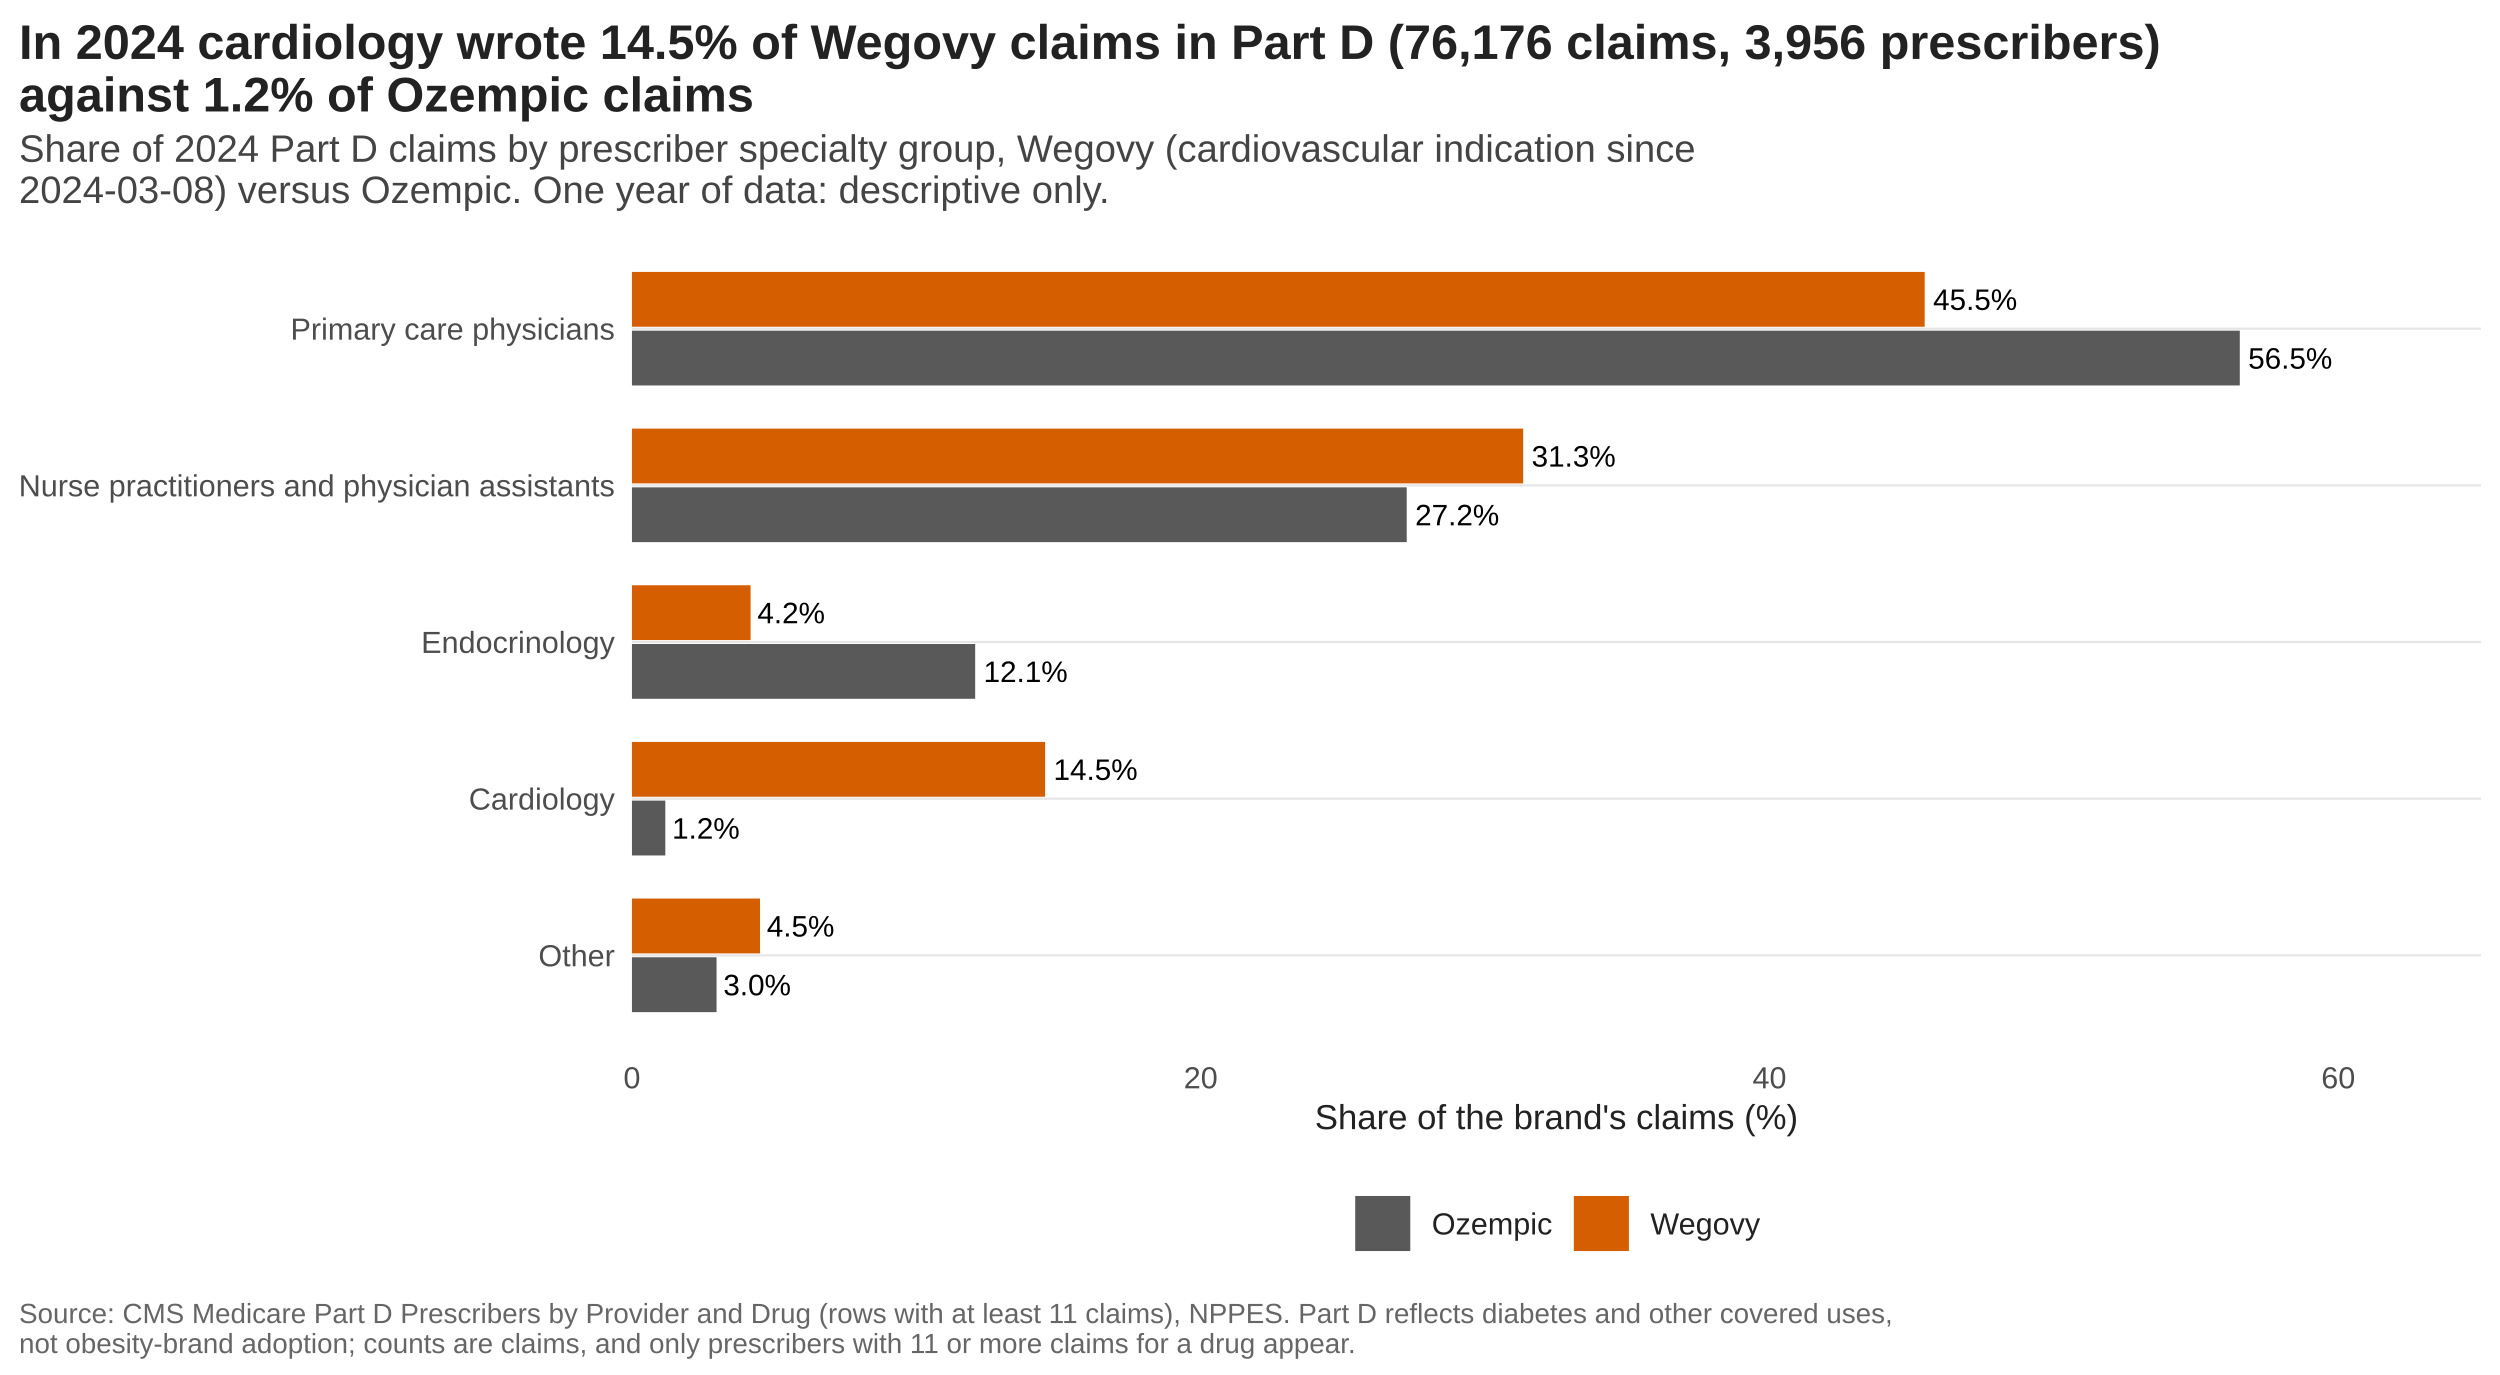
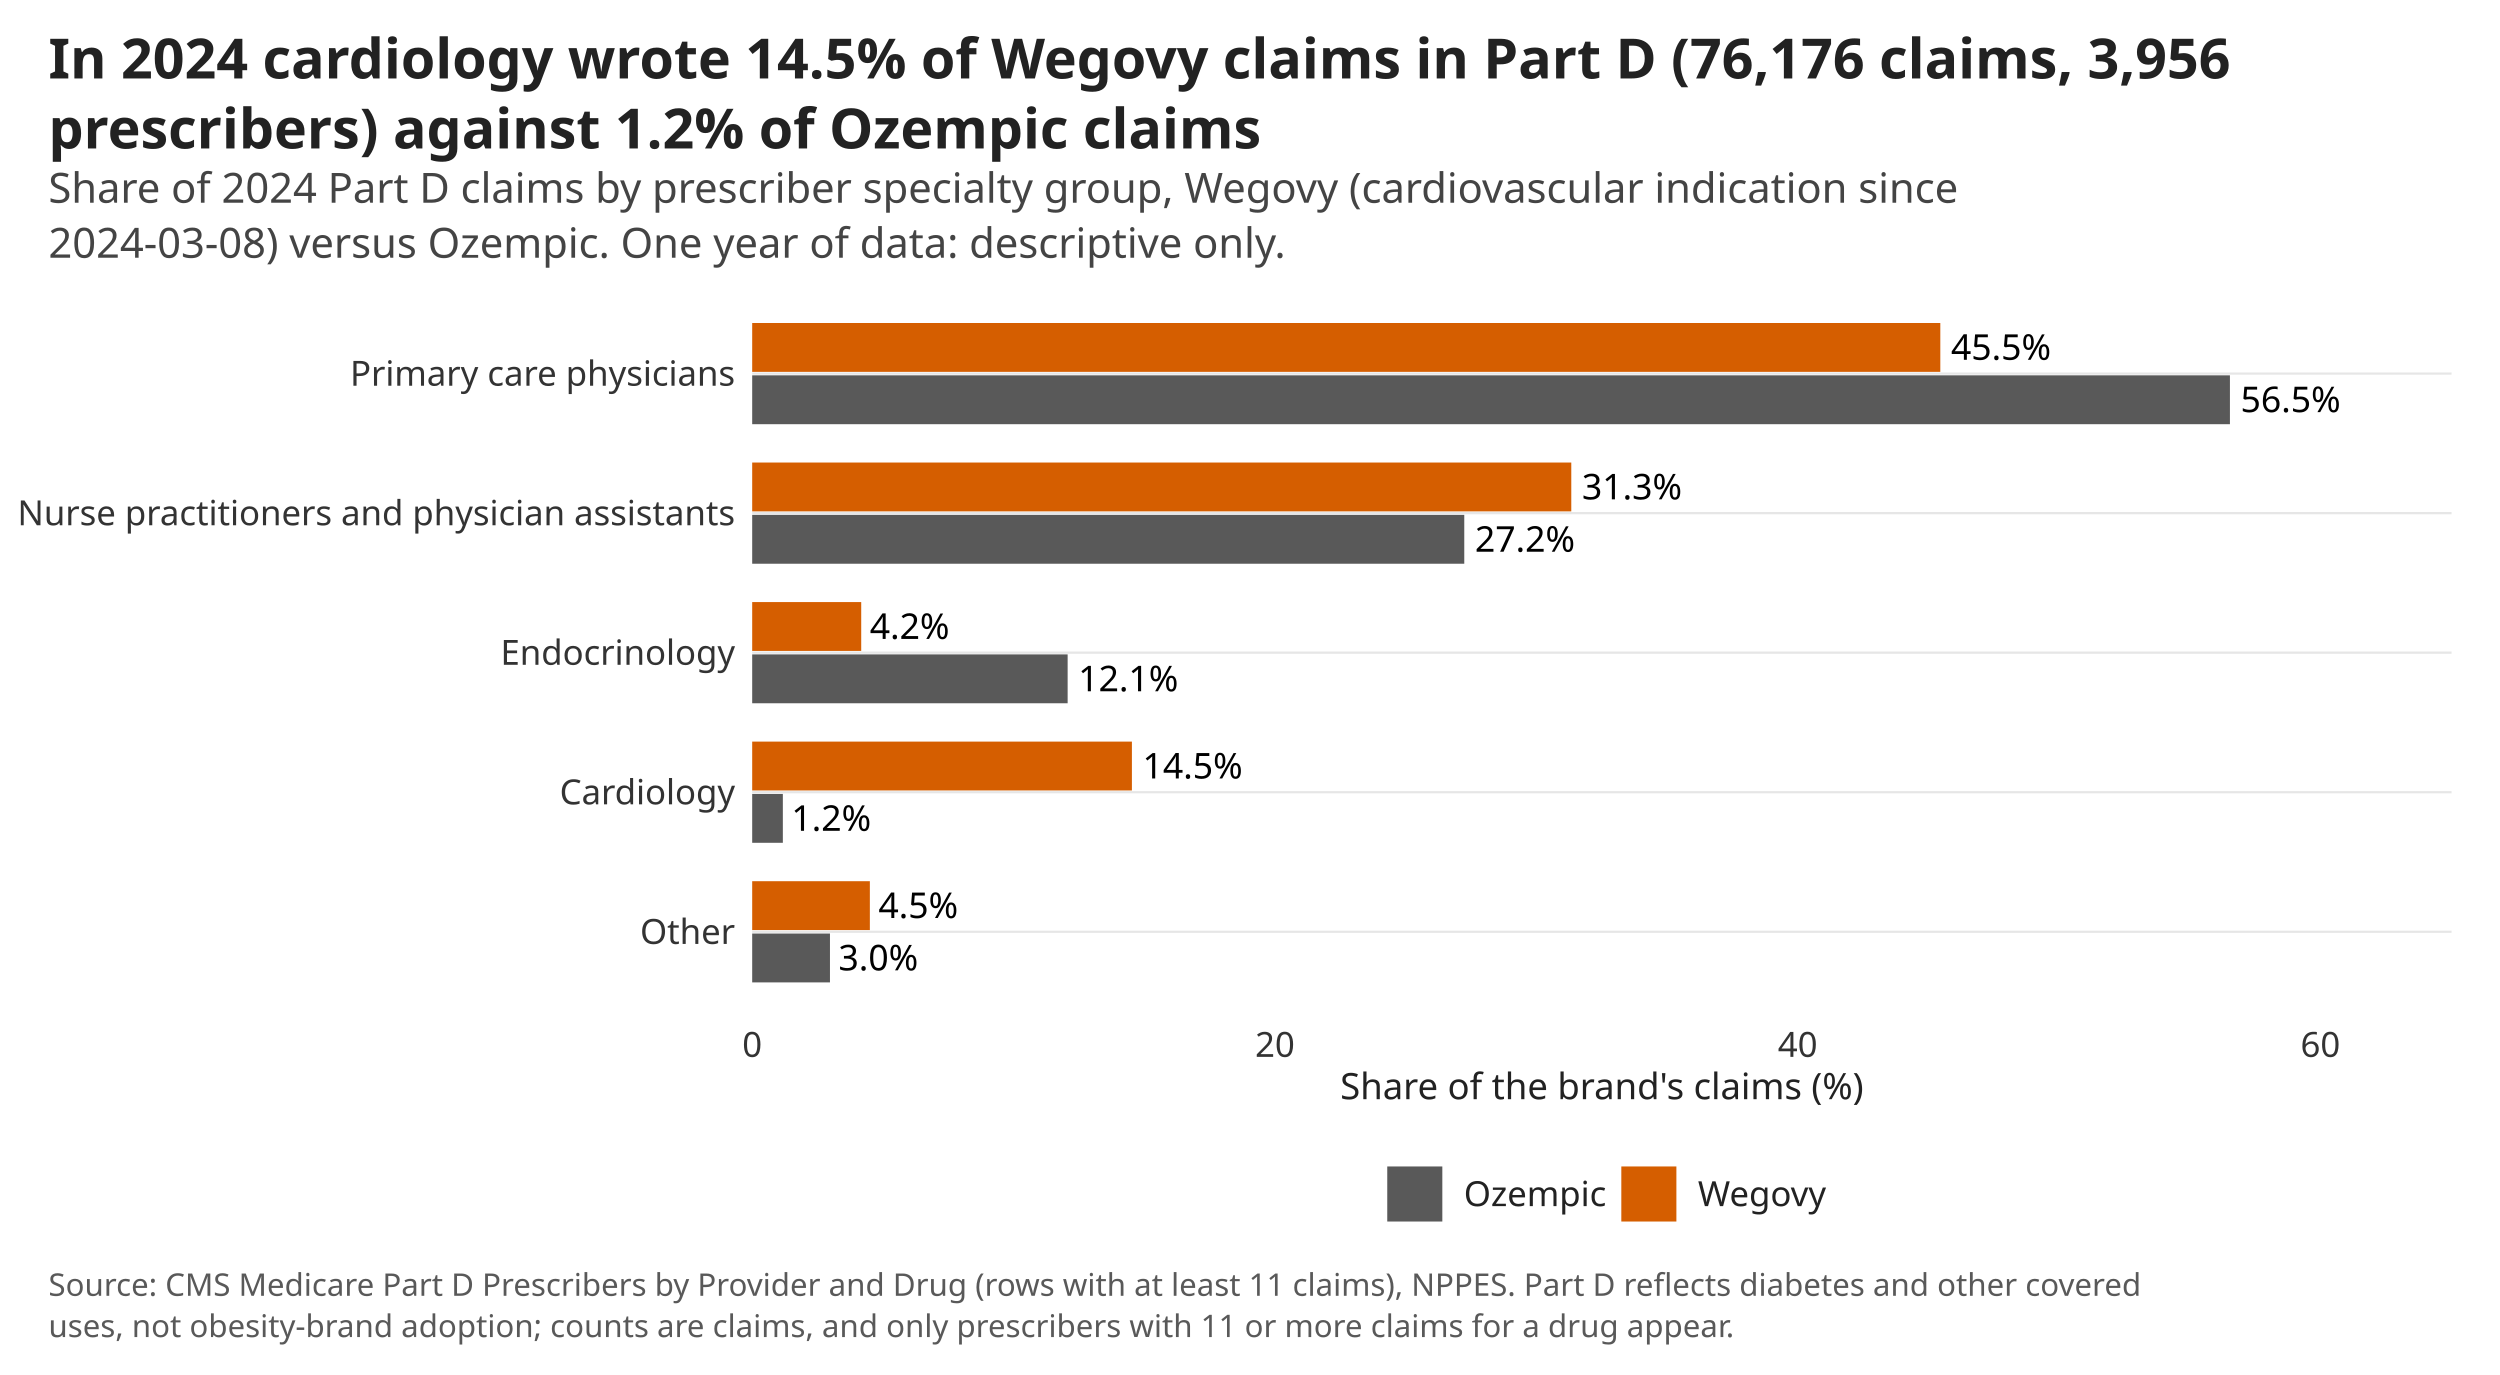
<svg xmlns="http://www.w3.org/2000/svg" width="720.00pt" height="396.00pt" viewBox="0 0 720.00 396.00">
  <g class="svglite">
    <defs>
      <style type="text/css">
    .svglite line, .svglite polyline, .svglite polygon, .svglite path, .svglite rect, .svglite circle {
      fill: none;
      stroke: #000000;
      stroke-linecap: round;
      stroke-linejoin: round;
      stroke-miterlimit: 10.00;
    }
    .svglite text {
      white-space: pre;
    }
    .svglite g.glyphgroup path {
      fill: inherit;
      stroke: none;
    }
  </style>
    </defs>
    <rect width="100%" height="100%" style="stroke: none; fill: #FFFFFF;" />
    <defs>
      <clipPath id="cpMC4wMHw3MjAuMDB8MC4wMHwzOTYuMDA=">
        <rect x="0.00" y="0.00" width="720.00" height="396.00" />
      </clipPath>
    </defs>
    <g clip-path="url(#cpMC4wMHw3MjAuMDB8MC4wMHwzOTYuMDA=)">
-       <rect x="0.00" y="0" width="720.00" height="396.00" style="stroke-width: 1.07; stroke: none; fill: #FFFFFF;" />
+       <rect x="0" y="0.00" width="720.00" height="396.00" style="stroke-width: 1.07; stroke: none; fill: #FFFFFF;" />
    </g>
    <defs>
-       <clipPath id="cpMTgyLjAwfDcxNC41Mnw2Ny42MHwzMDIuMjE=">
-         <rect x="182.00" y="67.60" width="532.52" height="234.61" />
+       <clipPath id="cpMjE2LjYzfDcwNi4wNXw4My40N3wyOTIuNDc=">
+         <rect x="216.63" y="83.47" width="489.42" height="209.00" />
      </clipPath>
    </defs>
-     <g clip-path="url(#cpMTgyLjAwfDcxNC41Mnw2Ny42MHwzMDIuMjE=)">
-       <polyline points="182.00,275.14 714.52,275.14 " style="stroke-width: 0.64; stroke: #E6E6E6; stroke-linecap: butt;" />
-       <polyline points="182.00,230.02 714.52,230.02 " style="stroke-width: 0.64; stroke: #E6E6E6; stroke-linecap: butt;" />
-       <polyline points="182.00,184.90 714.52,184.90 " style="stroke-width: 0.64; stroke: #E6E6E6; stroke-linecap: butt;" />
-       <polyline points="182.00,139.79 714.52,139.79 " style="stroke-width: 0.64; stroke: #E6E6E6; stroke-linecap: butt;" />
-       <polyline points="182.00,94.67 714.52,94.67 " style="stroke-width: 0.64; stroke: #E6E6E6; stroke-linecap: butt;" />
-       <rect x="182.00" y="95.23" width="463.06" height="15.79" style="stroke-width: 1.07; stroke: none; stroke-linecap: butt; stroke-linejoin: miter; fill: #595959;" />
-       <rect x="182.00" y="140.35" width="223.14" height="15.79" style="stroke-width: 1.07; stroke: none; stroke-linecap: butt; stroke-linejoin: miter; fill: #595959;" />
-       <rect x="182.00" y="185.47" width="98.85" height="15.79" style="stroke-width: 1.07; stroke: none; stroke-linecap: butt; stroke-linejoin: miter; fill: #595959;" />
-       <rect x="182.00" y="230.58" width="9.61" height="15.79" style="stroke-width: 1.07; stroke: none; stroke-linecap: butt; stroke-linejoin: miter; fill: #595959;" />
-       <rect x="182.00" y="275.70" width="24.37" height="15.79" style="stroke-width: 1.07; stroke: none; stroke-linecap: butt; stroke-linejoin: miter; fill: #595959;" />
-       <rect x="182.00" y="78.31" width="372.31" height="15.79" style="stroke-width: 1.07; stroke: none; stroke-linecap: butt; stroke-linejoin: miter; fill: #D55E00;" />
-       <rect x="182.00" y="123.43" width="256.67" height="15.79" style="stroke-width: 1.07; stroke: none; stroke-linecap: butt; stroke-linejoin: miter; fill: #D55E00;" />
-       <rect x="182.00" y="168.55" width="34.17" height="15.79" style="stroke-width: 1.07; stroke: none; stroke-linecap: butt; stroke-linejoin: miter; fill: #D55E00;" />
-       <rect x="182.00" y="213.67" width="118.99" height="15.79" style="stroke-width: 1.07; stroke: none; stroke-linecap: butt; stroke-linejoin: miter; fill: #D55E00;" />
-       <rect x="182.00" y="258.78" width="36.88" height="15.79" style="stroke-width: 1.07; stroke: none; stroke-linecap: butt; stroke-linejoin: miter; fill: #D55E00;" />
-       <text x="647.48" y="106.18" style="font-size: 8.54px; font-family: &quot;Arial&quot;;" textLength="24.20px" lengthAdjust="spacingAndGlyphs">56.5%</text>
-       <text x="407.56" y="151.30" style="font-size: 8.54px; font-family: &quot;Arial&quot;;" textLength="24.20px" lengthAdjust="spacingAndGlyphs">27.2%</text>
-       <text x="283.27" y="196.42" style="font-size: 8.54px; font-family: &quot;Arial&quot;;" textLength="24.20px" lengthAdjust="spacingAndGlyphs">12.1%</text>
-       <text x="193.56" y="241.54" style="font-size: 8.54px; font-family: &quot;Arial&quot;;" textLength="19.45px" lengthAdjust="spacingAndGlyphs">1.2%</text>
-       <text x="208.32" y="286.65" style="font-size: 8.54px; font-family: &quot;Arial&quot;;" textLength="19.45px" lengthAdjust="spacingAndGlyphs">3.0%</text>
-       <text x="556.73" y="89.26" style="font-size: 8.54px; font-family: &quot;Arial&quot;;" textLength="24.20px" lengthAdjust="spacingAndGlyphs">45.5%</text>
-       <text x="441.10" y="134.38" style="font-size: 8.54px; font-family: &quot;Arial&quot;;" textLength="24.20px" lengthAdjust="spacingAndGlyphs">31.3%</text>
-       <text x="218.12" y="179.50" style="font-size: 8.54px; font-family: &quot;Arial&quot;;" textLength="19.45px" lengthAdjust="spacingAndGlyphs">4.2%</text>
-       <text x="303.41" y="224.62" style="font-size: 8.54px; font-family: &quot;Arial&quot;;" textLength="24.20px" lengthAdjust="spacingAndGlyphs">14.5%</text>
-       <text x="220.83" y="269.73" style="font-size: 8.54px; font-family: &quot;Arial&quot;;" textLength="19.45px" lengthAdjust="spacingAndGlyphs">4.5%</text>
+     <g clip-path="url(#cpMjE2LjYzfDcwNi4wNXw4My40N3wyOTIuNDc=)">
+       <polyline points="216.63,268.35 706.05,268.35 " style="stroke-width: 0.64; stroke: #E6E6E6; stroke-linecap: butt;" />
+       <polyline points="216.63,228.16 706.05,228.16 " style="stroke-width: 0.64; stroke: #E6E6E6; stroke-linecap: butt;" />
+       <polyline points="216.63,187.97 706.05,187.97 " style="stroke-width: 0.64; stroke: #E6E6E6; stroke-linecap: butt;" />
+       <polyline points="216.63,147.78 706.05,147.78 " style="stroke-width: 0.64; stroke: #E6E6E6; stroke-linecap: butt;" />
+       <polyline points="216.63,107.59 706.05,107.59 " style="stroke-width: 0.64; stroke: #E6E6E6; stroke-linecap: butt;" />
+       <rect x="216.63" y="108.09" width="425.59" height="14.07" style="stroke-width: 1.07; stroke: none; stroke-linecap: butt; stroke-linejoin: miter; fill: #595959;" />
+       <rect x="216.63" y="148.28" width="205.08" height="14.07" style="stroke-width: 1.07; stroke: none; stroke-linecap: butt; stroke-linejoin: miter; fill: #595959;" />
+       <rect x="216.63" y="188.47" width="90.85" height="14.07" style="stroke-width: 1.07; stroke: none; stroke-linecap: butt; stroke-linejoin: miter; fill: #595959;" />
+       <rect x="216.63" y="228.66" width="8.83" height="14.07" style="stroke-width: 1.07; stroke: none; stroke-linecap: butt; stroke-linejoin: miter; fill: #595959;" />
+       <rect x="216.63" y="268.86" width="22.40" height="14.07" style="stroke-width: 1.07; stroke: none; stroke-linecap: butt; stroke-linejoin: miter; fill: #595959;" />
+       <rect x="216.63" y="93.02" width="342.18" height="14.07" style="stroke-width: 1.07; stroke: none; stroke-linecap: butt; stroke-linejoin: miter; fill: #D55E00;" />
+       <rect x="216.63" y="133.21" width="235.90" height="14.07" style="stroke-width: 1.07; stroke: none; stroke-linecap: butt; stroke-linejoin: miter; fill: #D55E00;" />
+       <rect x="216.63" y="173.40" width="31.40" height="14.07" style="stroke-width: 1.07; stroke: none; stroke-linecap: butt; stroke-linejoin: miter; fill: #D55E00;" />
+       <rect x="216.63" y="213.59" width="109.36" height="14.07" style="stroke-width: 1.07; stroke: none; stroke-linecap: butt; stroke-linejoin: miter; fill: #D55E00;" />
+       <rect x="216.63" y="253.78" width="33.89" height="14.07" style="stroke-width: 1.07; stroke: none; stroke-linecap: butt; stroke-linejoin: miter; fill: #D55E00;" />
+       <text x="645.28" y="118.69" style="font-size: 10.24px; font-family: &quot;IBM Plex Sans&quot;;" textLength="30.69px" lengthAdjust="spacingAndGlyphs">56.5%</text>
+       <text x="424.78" y="158.89" style="font-size: 10.24px; font-family: &quot;IBM Plex Sans&quot;;" textLength="30.69px" lengthAdjust="spacingAndGlyphs">27.2%</text>
+       <text x="310.54" y="199.08" style="font-size: 10.24px; font-family: &quot;IBM Plex Sans&quot;;" textLength="30.69px" lengthAdjust="spacingAndGlyphs">12.1%</text>
+       <text x="227.92" y="239.27" style="font-size: 10.24px; font-family: &quot;IBM Plex Sans&quot;;" textLength="24.55px" lengthAdjust="spacingAndGlyphs">1.2%</text>
+       <text x="241.48" y="279.46" style="font-size: 10.24px; font-family: &quot;IBM Plex Sans&quot;;" textLength="24.55px" lengthAdjust="spacingAndGlyphs">3.0%</text>
+       <text x="561.88" y="103.62" style="font-size: 10.24px; font-family: &quot;IBM Plex Sans&quot;;" textLength="30.69px" lengthAdjust="spacingAndGlyphs">45.5%</text>
+       <text x="455.60" y="143.81" style="font-size: 10.24px; font-family: &quot;IBM Plex Sans&quot;;" textLength="30.69px" lengthAdjust="spacingAndGlyphs">31.3%</text>
+       <text x="250.49" y="184.01" style="font-size: 10.24px; font-family: &quot;IBM Plex Sans&quot;;" textLength="24.55px" lengthAdjust="spacingAndGlyphs">4.2%</text>
+       <text x="329.06" y="224.20" style="font-size: 10.24px; font-family: &quot;IBM Plex Sans&quot;;" textLength="30.69px" lengthAdjust="spacingAndGlyphs">14.5%</text>
+       <text x="252.98" y="264.39" style="font-size: 10.24px; font-family: &quot;IBM Plex Sans&quot;;" textLength="24.55px" lengthAdjust="spacingAndGlyphs">4.5%</text>
    </g>
    <g clip-path="url(#cpMC4wMHw3MjAuMDB8MC4wMHwzOTYuMDA=)">
-       <text x="177.07" y="278.29" text-anchor="end" style="font-size: 8.80px;fill: #4D4D4D; font-family: &quot;Arial&quot;;" textLength="21.98px" lengthAdjust="spacingAndGlyphs">Other</text>
-       <text x="177.07" y="233.17" text-anchor="end" style="font-size: 8.80px;fill: #4D4D4D; font-family: &quot;Arial&quot;;" textLength="42.05px" lengthAdjust="spacingAndGlyphs">Cardiology</text>
-       <text x="177.07" y="188.05" text-anchor="end" style="font-size: 8.80px;fill: #4D4D4D; font-family: &quot;Arial&quot;;" textLength="55.75px" lengthAdjust="spacingAndGlyphs">Endocrinology</text>
-       <text x="177.07" y="142.94" text-anchor="end" style="font-size: 8.80px;fill: #4D4D4D; font-family: &quot;Arial&quot;;" textLength="171.59px" lengthAdjust="spacingAndGlyphs">Nurse practitioners and physician assistants</text>
-       <text x="177.07" y="97.82" text-anchor="end" style="font-size: 8.80px;fill: #4D4D4D; font-family: &quot;Arial&quot;;" textLength="93.38px" lengthAdjust="spacingAndGlyphs">Primary care physicians</text>
-       <text x="182.00" y="313.44" text-anchor="middle" style="font-size: 8.80px;fill: #4D4D4D; font-family: &quot;Arial&quot;;" textLength="4.89px" lengthAdjust="spacingAndGlyphs">0</text>
-       <text x="345.81" y="313.44" text-anchor="middle" style="font-size: 8.80px;fill: #4D4D4D; font-family: &quot;Arial&quot;;" textLength="9.78px" lengthAdjust="spacingAndGlyphs">20</text>
-       <text x="509.61" y="313.44" text-anchor="middle" style="font-size: 8.80px;fill: #4D4D4D; font-family: &quot;Arial&quot;;" textLength="9.78px" lengthAdjust="spacingAndGlyphs">40</text>
-       <text x="673.42" y="313.44" text-anchor="middle" style="font-size: 8.80px;fill: #4D4D4D; font-family: &quot;Arial&quot;;" textLength="9.78px" lengthAdjust="spacingAndGlyphs">60</text>
-       <text x="448.26" y="325.19" text-anchor="middle" style="font-size: 10.00px;fill: #222222; font-family: &quot;Arial&quot;;" textLength="139.20px" lengthAdjust="spacingAndGlyphs">Share of the brand's claims (%)</text>
-       <rect x="390.30" y="344.44" width="15.86" height="15.86" style="stroke-width: 1.07; stroke: none; stroke-linecap: butt; stroke-linejoin: miter; fill: #595959;" />
-       <rect x="453.26" y="344.44" width="15.86" height="15.86" style="stroke-width: 1.07; stroke: none; stroke-linecap: butt; stroke-linejoin: miter; fill: #D55E00;" />
-       <text x="412.35" y="355.52" style="font-size: 8.80px;fill: #222222; font-family: &quot;Arial&quot;;" textLength="34.72px" lengthAdjust="spacingAndGlyphs">Ozempic</text>
-       <text x="475.31" y="355.52" style="font-size: 8.80px;fill: #222222; font-family: &quot;Arial&quot;;" textLength="31.62px" lengthAdjust="spacingAndGlyphs">Wegovy</text>
-       <text x="5.48" y="46.59" style="font-size: 11.00px;fill: #444444; font-family: &quot;Arial&quot;;" textLength="483.05px" lengthAdjust="spacingAndGlyphs">Share of 2024 Part D claims by prescriber specialty group, Wegovy (cardiovascular indication since</text>
-       <text x="5.48" y="58.47" style="font-size: 11.00px;fill: #444444; font-family: &quot;Arial&quot;;" textLength="314.28px" lengthAdjust="spacingAndGlyphs">2024-03-08) versus Ozempic. One year of data: descriptive only.</text>
-       <text x="5.48" y="16.97" style="font-size: 14.00px; font-weight: bold;fill: #222222; font-family: &quot;Arial&quot;;" textLength="616.62px" lengthAdjust="spacingAndGlyphs">In 2024 cardiology wrote 14.5% of Wegovy claims in Part D (76,176 claims, 3,956 prescribers)</text>
-       <text x="5.48" y="32.09" style="font-size: 14.00px; font-weight: bold;fill: #222222; font-family: &quot;Arial&quot;;" textLength="211.58px" lengthAdjust="spacingAndGlyphs">against 1.2% of Ozempic claims</text>
-       <text x="5.48" y="381.04" style="font-size: 8.00px;fill: #666666; font-family: &quot;Arial&quot;;" textLength="539.95px" lengthAdjust="spacingAndGlyphs">Source: CMS Medicare Part D Prescribers by Provider and Drug (rows with at least 11 claims), NPPES. Part D reflects diabetes and other covered uses,</text>
-       <text x="5.48" y="389.68" style="font-size: 8.00px;fill: #666666; font-family: &quot;Arial&quot;;" textLength="385.17px" lengthAdjust="spacingAndGlyphs">not obesity-brand adoption; counts are claims, and only prescribers with 11 or more claims for a drug appear.</text>
+       <text x="211.70" y="271.85" text-anchor="end" style="font-size: 10.00px;fill: #333333; font-family: &quot;IBM Plex Sans&quot;;" textLength="25.44px" lengthAdjust="spacingAndGlyphs">Other</text>
+       <text x="211.70" y="231.65" text-anchor="end" style="font-size: 10.00px;fill: #333333; font-family: &quot;IBM Plex Sans&quot;;" textLength="47.67px" lengthAdjust="spacingAndGlyphs">Cardiology</text>
+       <text x="211.70" y="191.46" text-anchor="end" style="font-size: 10.00px;fill: #333333; font-family: &quot;IBM Plex Sans&quot;;" textLength="64.02px" lengthAdjust="spacingAndGlyphs">Endocrinology</text>
+       <text x="211.70" y="151.27" text-anchor="end" style="font-size: 10.00px;fill: #333333; font-family: &quot;IBM Plex Sans&quot;;" textLength="197.75px" lengthAdjust="spacingAndGlyphs">Nurse practitioners and physician assistants</text>
+       <text x="211.70" y="111.08" text-anchor="end" style="font-size: 10.00px;fill: #333333; font-family: &quot;IBM Plex Sans&quot;;" textLength="106.33px" lengthAdjust="spacingAndGlyphs">Primary care physicians</text>
+       <text x="216.63" y="304.38" text-anchor="middle" style="font-size: 10.00px;fill: #333333; font-family: &quot;IBM Plex Sans&quot;;" textLength="6.00px" lengthAdjust="spacingAndGlyphs">0</text>
+       <text x="367.18" y="304.38" text-anchor="middle" style="font-size: 10.00px;fill: #333333; font-family: &quot;IBM Plex Sans&quot;;" textLength="12.00px" lengthAdjust="spacingAndGlyphs">20</text>
+       <text x="517.73" y="304.38" text-anchor="middle" style="font-size: 10.00px;fill: #333333; font-family: &quot;IBM Plex Sans&quot;;" textLength="12.00px" lengthAdjust="spacingAndGlyphs">40</text>
+       <text x="668.27" y="304.38" text-anchor="middle" style="font-size: 10.00px;fill: #333333; font-family: &quot;IBM Plex Sans&quot;;" textLength="12.00px" lengthAdjust="spacingAndGlyphs">60</text>
+       <text x="461.34" y="316.57" text-anchor="middle" style="font-size: 10.50px;fill: #222222; font-family: &quot;IBM Plex Sans&quot;;" textLength="146.97px" lengthAdjust="spacingAndGlyphs">Share of the brand's claims (%)</text>
+       <rect x="399.53" y="335.94" width="15.86" height="15.86" style="stroke-width: 1.07; stroke: none; stroke-linecap: butt; stroke-linejoin: miter; fill: #595959;" />
+       <rect x="466.94" y="335.94" width="15.86" height="15.86" style="stroke-width: 1.07; stroke: none; stroke-linecap: butt; stroke-linejoin: miter; fill: #D55E00;" />
+       <text x="421.58" y="347.37" style="font-size: 10.00px;fill: #222222; font-family: &quot;IBM Plex Sans&quot;;" textLength="39.17px" lengthAdjust="spacingAndGlyphs">Ozempic</text>
+       <text x="488.99" y="347.37" style="font-size: 10.00px;fill: #222222; font-family: &quot;IBM Plex Sans&quot;;" textLength="34.88px" lengthAdjust="spacingAndGlyphs">Wegovy</text>
+       <text x="13.95" y="58.39" style="font-size: 12.00px;fill: #444444; font-family: &quot;IBM Plex Sans&quot;;" textLength="528.31px" lengthAdjust="spacingAndGlyphs">Share of 2024 Part D claims by prescriber specialty group, Wegovy (cardiovascular indication since</text>
+       <text x="13.95" y="74.23" style="font-size: 12.00px;fill: #444444; font-family: &quot;IBM Plex Sans&quot;;" textLength="347.23px" lengthAdjust="spacingAndGlyphs">2024-03-08) versus Ozempic. One year of data: descriptive only.</text>
+       <text x="13.95" y="22.59" style="font-size: 16.00px; font-weight: 600;fill: #222222; font-family: &quot;Source Serif 4&quot;;" textLength="574.53px" lengthAdjust="spacingAndGlyphs">In 2024 cardiology wrote 14.5% of Wegovy claims in Part D (76,176 claims, 3,956</text>
+       <text x="13.95" y="42.75" style="font-size: 16.00px; font-weight: 600;fill: #222222; font-family: &quot;Source Serif 4&quot;;" textLength="319.80px" lengthAdjust="spacingAndGlyphs">prescribers) against 1.2% of Ozempic claims</text>
+       <text x="13.95" y="373.20" style="font-size: 9.00px;fill: #595959; font-family: &quot;IBM Plex Sans&quot;;" textLength="578.58px" lengthAdjust="spacingAndGlyphs">Source: CMS Medicare Part D Prescribers by Provider and Drug (rows with at least 11 claims), NPPES. Part D reflects diabetes and other covered</text>
+       <text x="13.95" y="385.08" style="font-size: 9.00px;fill: #595959; font-family: &quot;IBM Plex Sans&quot;;" textLength="463.12px" lengthAdjust="spacingAndGlyphs">uses, not obesity-brand adoption; counts are claims, and only prescribers with 11 or more claims for a drug appear.</text>
    </g>
  </g>
</svg>
